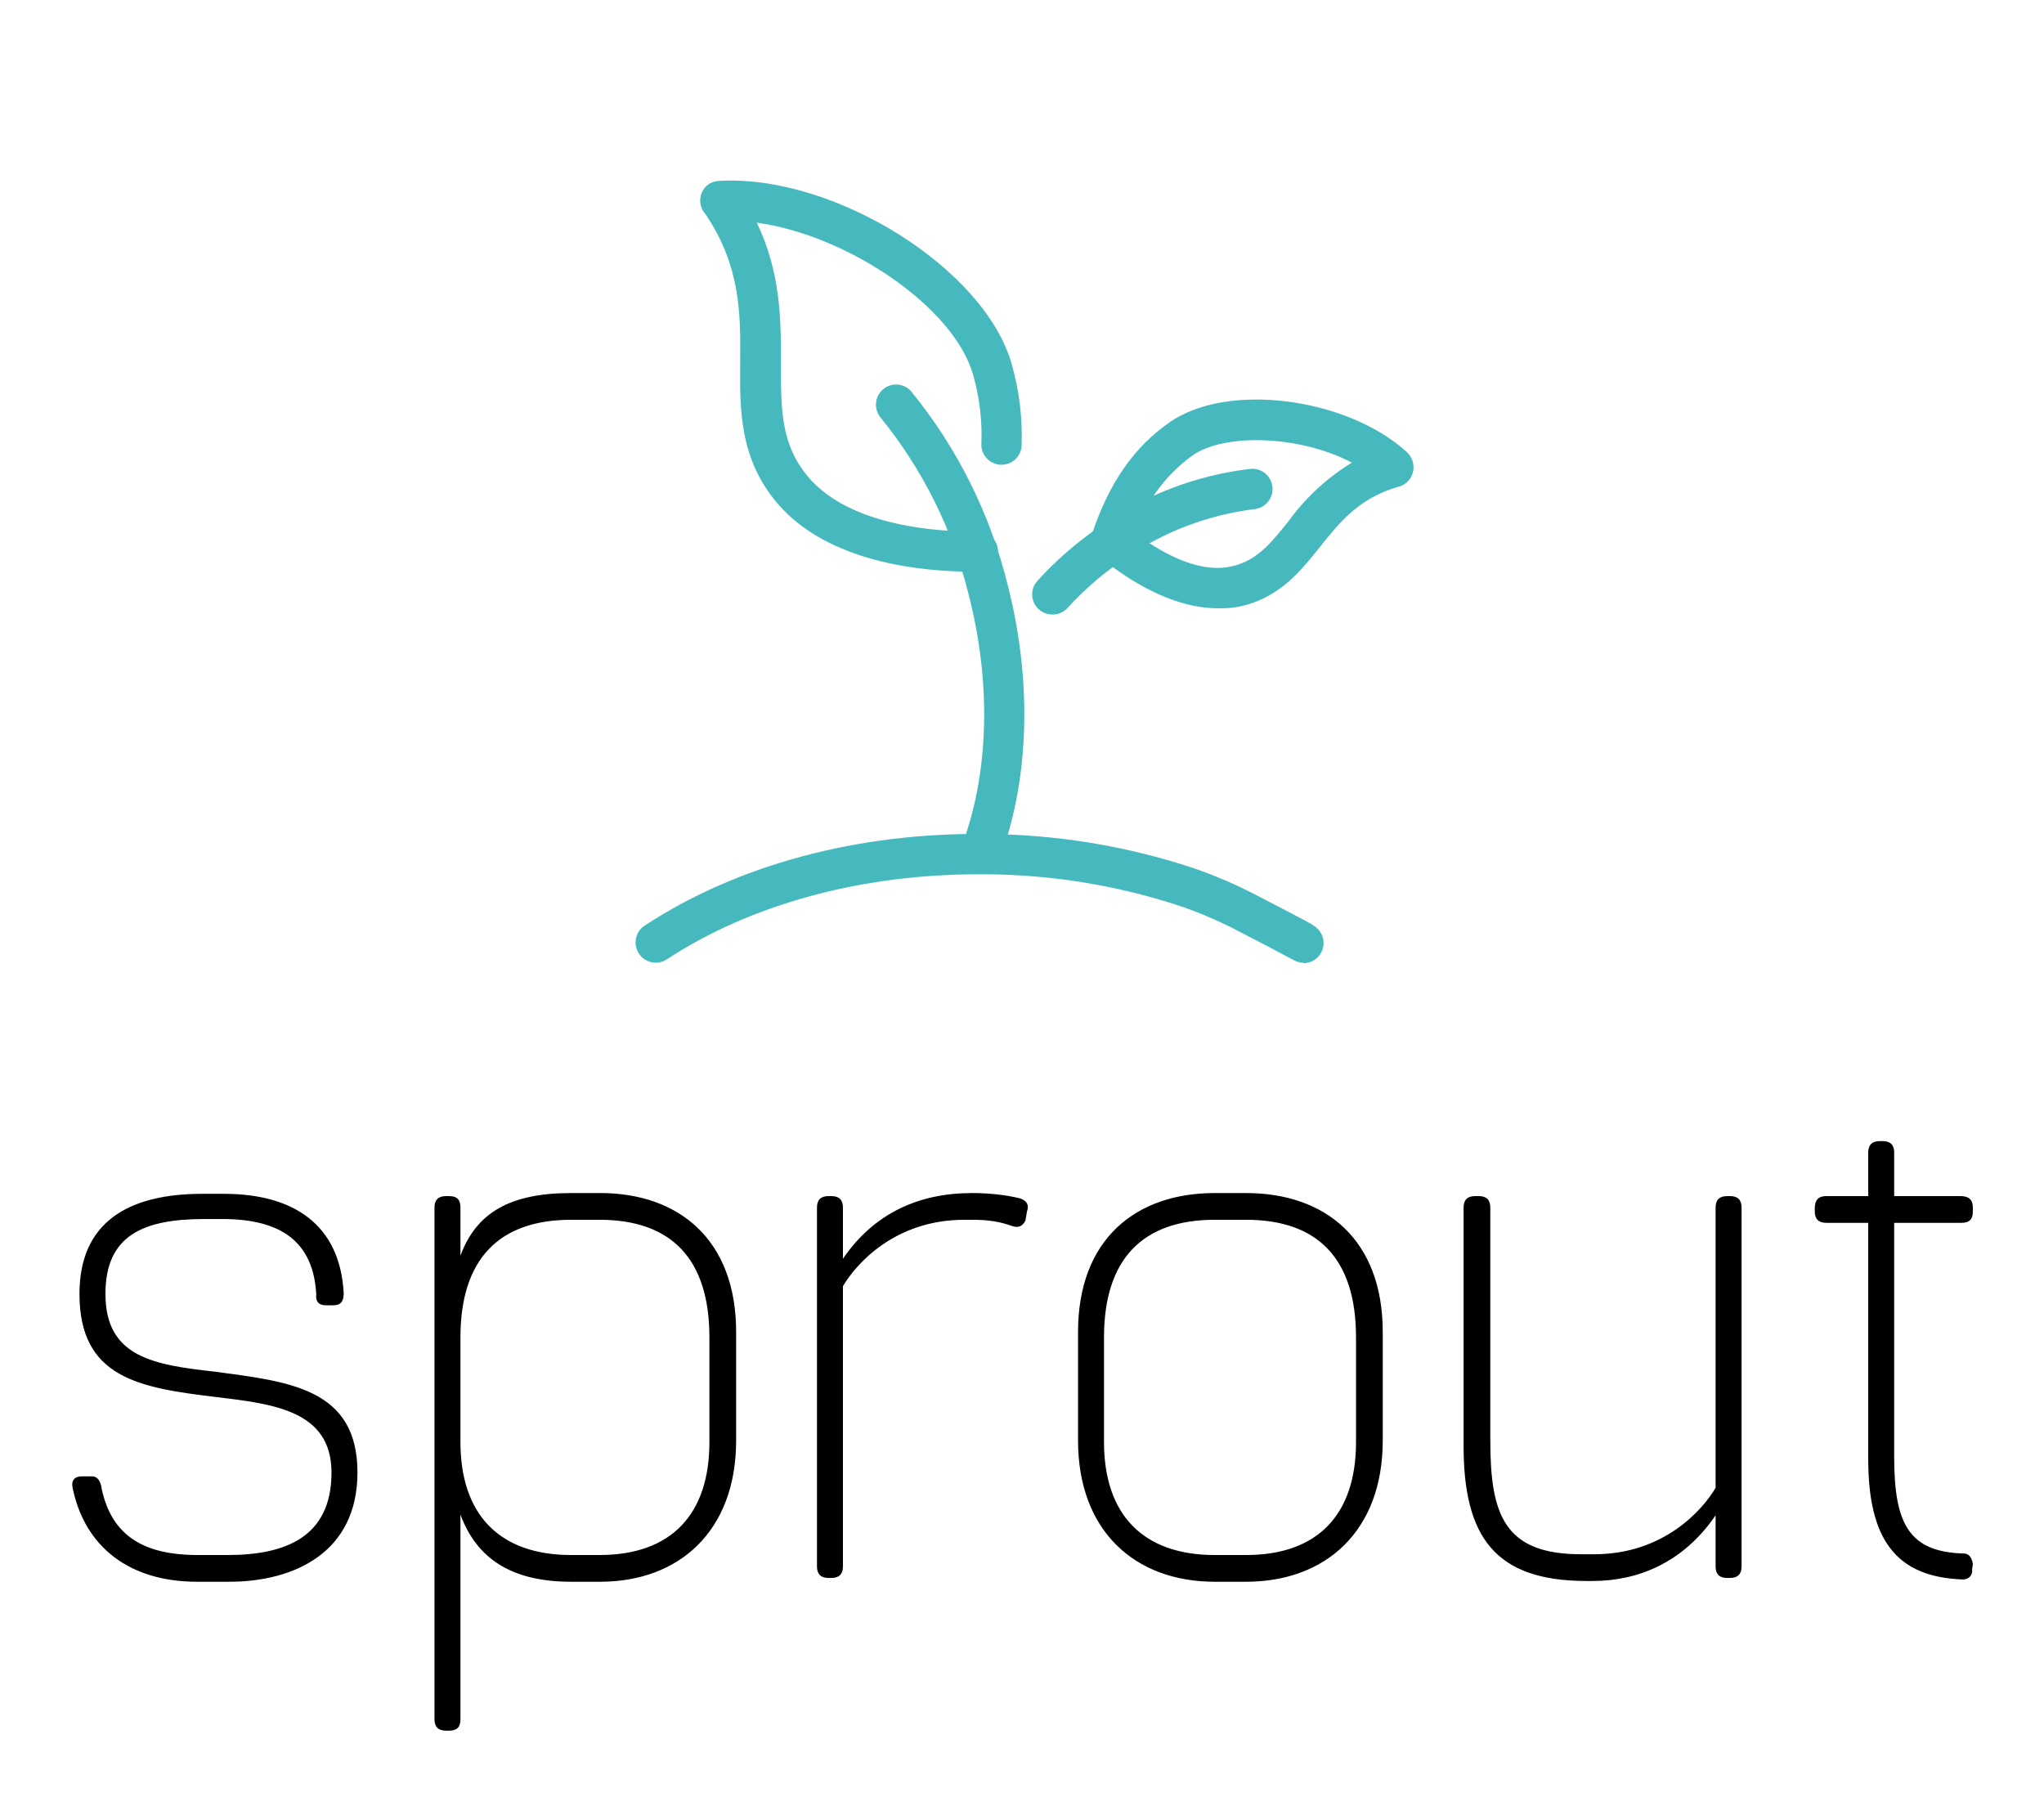
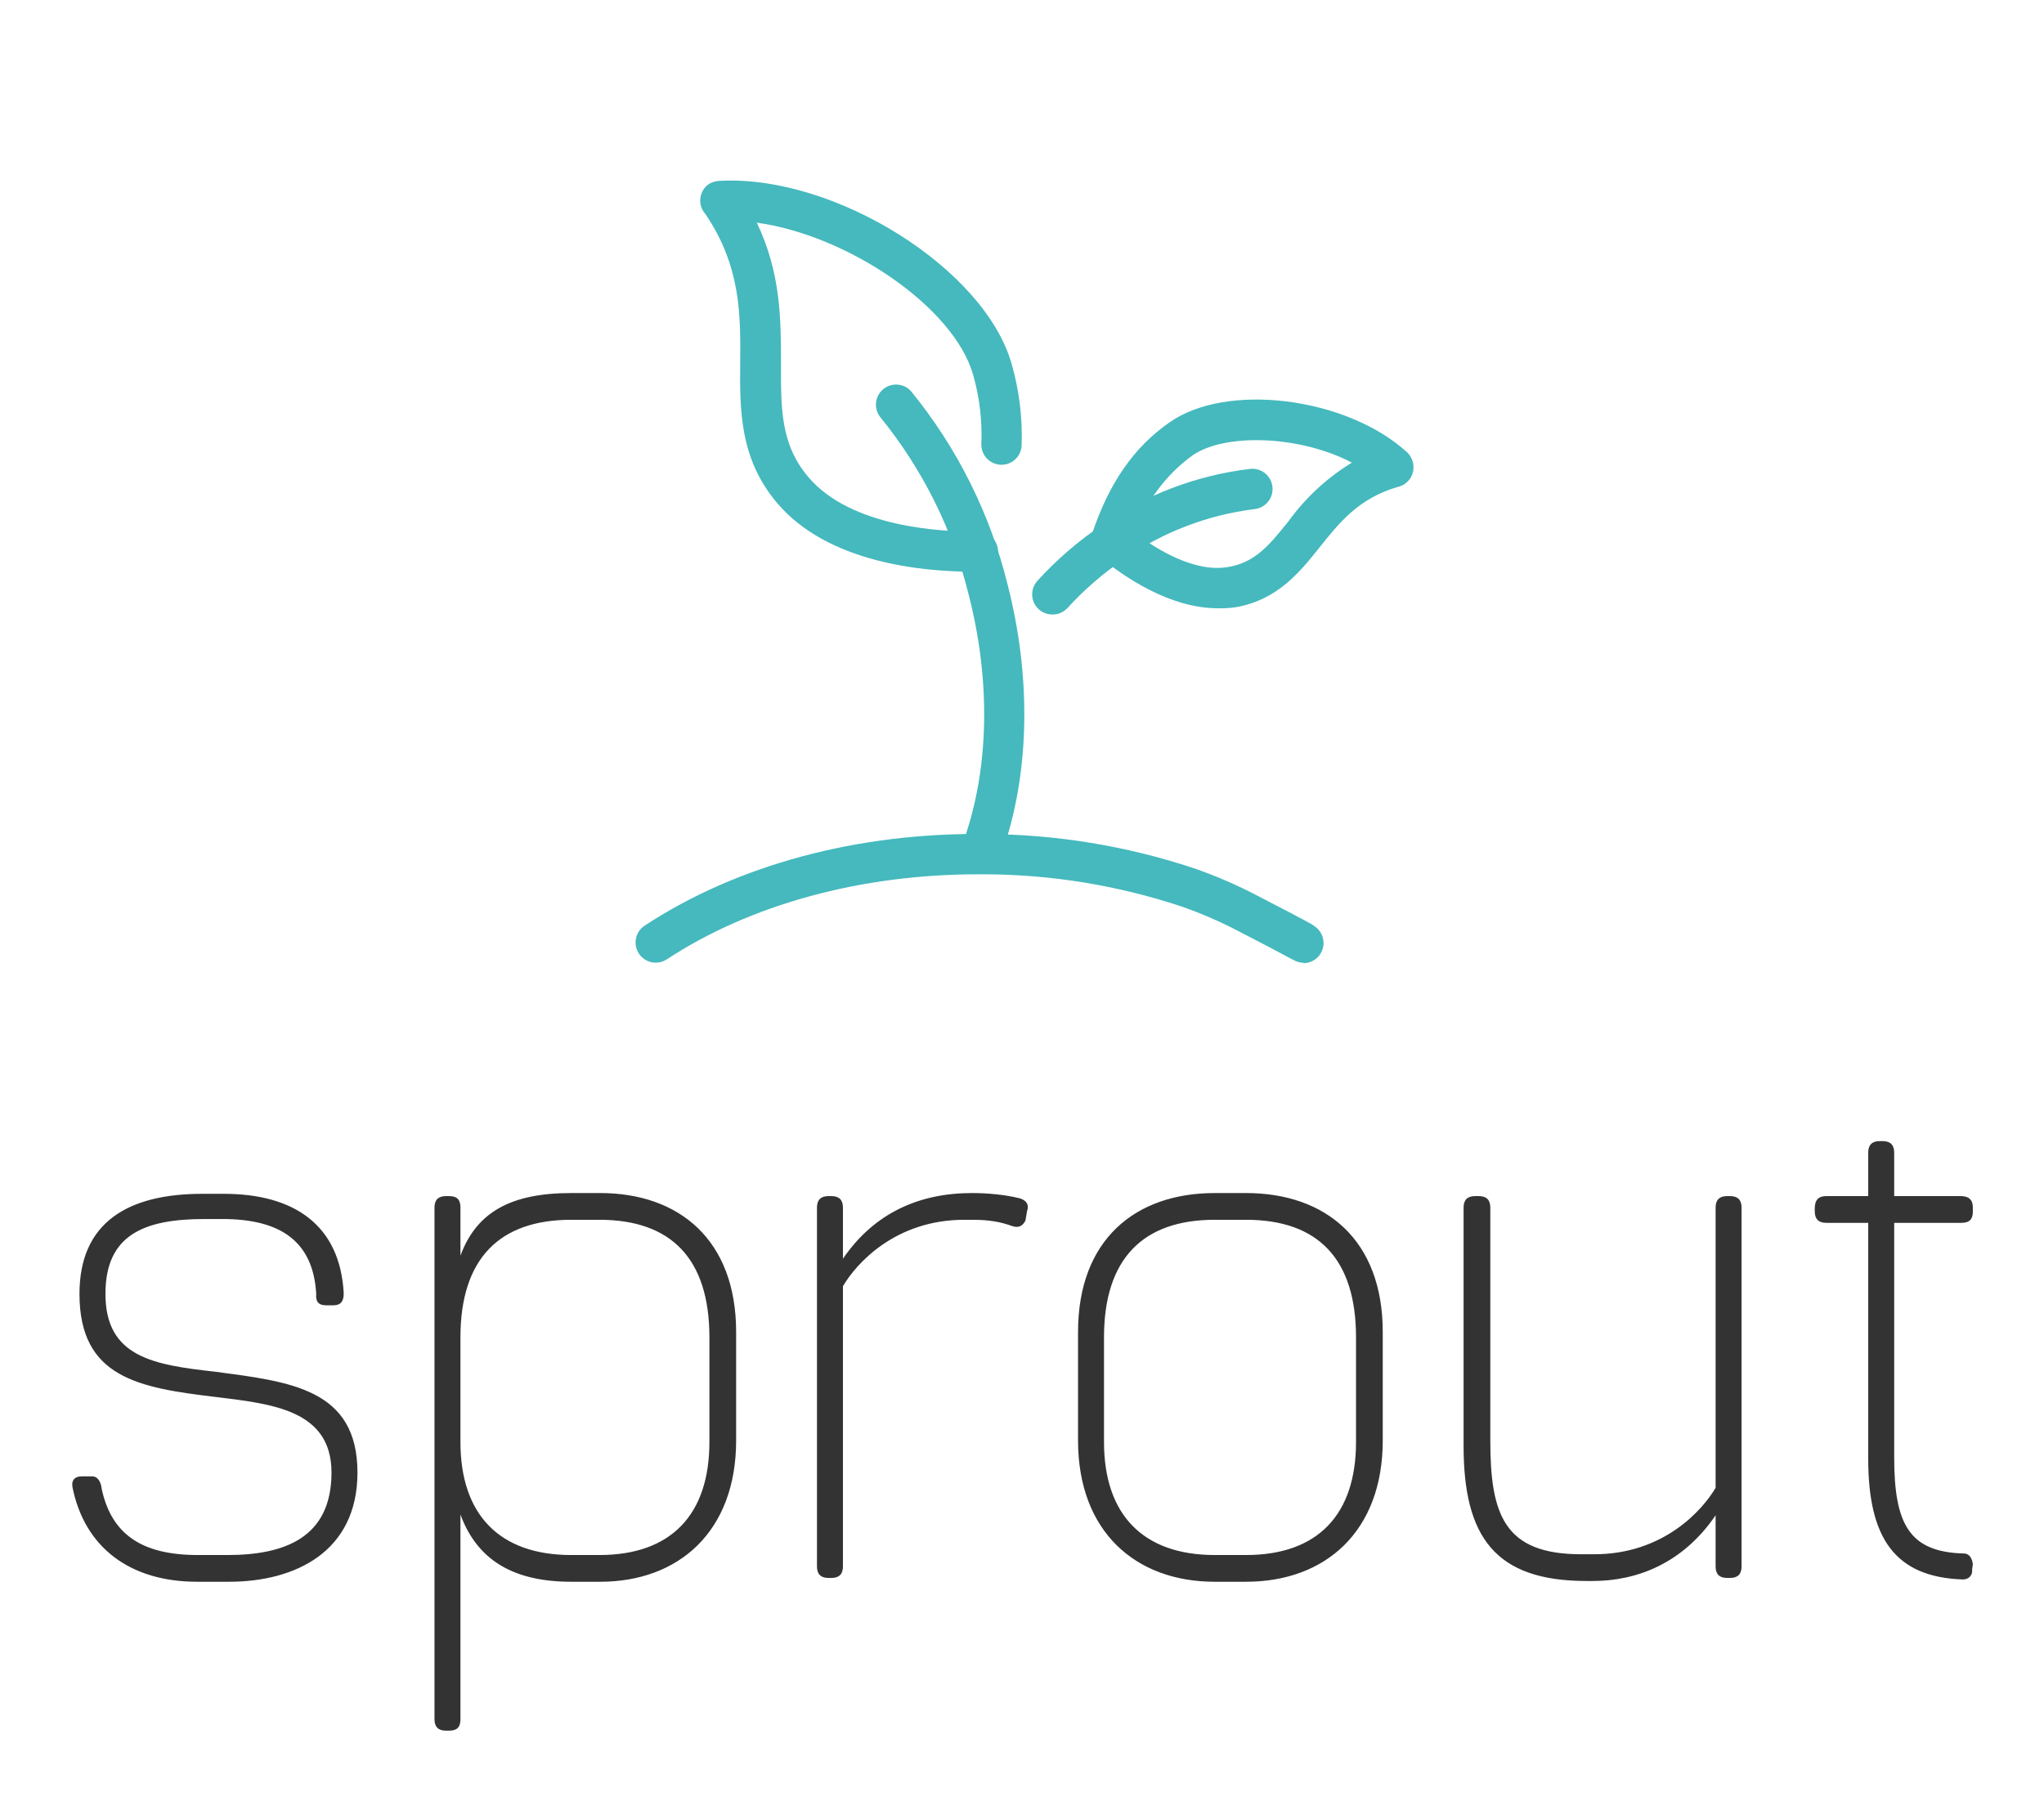
<svg xmlns="http://www.w3.org/2000/svg" version="1.1" width="3228.137" height="2851.711">
  <g transform="scale(11.40684) translate(10, 10)">
-     <defs id="SvgjsDefs3503" />
-     <g id="main_text" rel="mainfill" name="main_text" feature="main_text" groupName="main_text" fill="#000" transform="translate(-4.282287, 81.59807) scale(5.286778)">
+     <defs id="SvgjsDefs1061" />
+     <g id="main_text" rel="mainfill" name="main_text" feature="main_text" groupName="main_text" fill="#333333" transform="translate(-4.282287, 81.59807) scale(5.286778)">
      <path d="M4.56 18.6 c1.94 0.26 3.72 0.44 3.72 2.64 c0 2.08 -1.64 2.86 -3.36 2.86 l-0.84 0 c-1.76 0 -2.94 -0.9 -3.26 -2.46 c-0.04 -0.18 0.04 -0.3 0.24 -0.3 l0.28 0 c0.12 0 0.22 0.12 0.24 0.32 c0.26 1.22 1.08 1.74 2.52 1.74 l0.78 0 c1.5 0 2.72 -0.46 2.72 -2.16 c0 -1.64 -1.56 -1.8 -3.04 -1.98 c-2 -0.24 -3.56 -0.5 -3.56 -2.7 c0 -1.88 1.28 -2.62 3.22 -2.62 l0.56 0 c1.82 0 3.04 0.8 3.14 2.6 c0 0.2 -0.06 0.32 -0.28 0.32 l-0.18 0 c-0.2 0 -0.28 -0.1 -0.26 -0.3 c-0.08 -1.38 -0.94 -1.96 -2.46 -1.96 l-0.46 0 c-1.6 0 -2.6 0.42 -2.6 1.96 c0 1.66 1.26 1.86 2.88 2.04 z M14.637 13.92 c2.06 0 3.56 1.22 3.56 3.64 l0 2.84 c0 2.38 -1.5 3.7 -3.56 3.7 l-0.76 0 c-1.58 0 -2.48 -0.62 -2.9 -1.76 l0 5.36 c0 0.2 -0.08 0.3 -0.3 0.3 l-0.08 0 c-0.2 0 -0.3 -0.1 -0.3 -0.3 l0 -13.4 c0 -0.2 0.1 -0.3 0.3 -0.3 l0.08 0 c0.22 0 0.3 0.1 0.3 0.3 l0 1.26 c0.42 -1.14 1.32 -1.64 2.9 -1.64 l0.76 0 z M17.497 20.44 l0 -2.74 c0 -2.06 -1 -3.08 -2.88 -3.08 l-0.74 0 c-1.88 0 -2.9 1.02 -2.9 3.08 l0 2.74 c0 1.9 1.02 2.96 2.9 2.96 l0.74 0 c1.88 0 2.88 -1.06 2.88 -2.96 z M25.774 14.64 c-0.08 0.16 -0.2 0.2 -0.36 0.14 c-0.28 -0.1 -0.58 -0.16 -1.02 -0.16 l-0.22 0 c-1.82 0 -2.84 1.16 -3.18 1.74 l0 7.34 c0 0.2 -0.1 0.3 -0.3 0.3 l-0.08 0 c-0.2 0 -0.3 -0.1 -0.3 -0.3 l0 -9.4 c0 -0.2 0.1 -0.3 0.3 -0.3 l0.08 0 c0.2 0 0.3 0.1 0.3 0.3 l0 1.34 c0.82 -1.2 2 -1.72 3.38 -1.72 c0.4 0 0.86 0.04 1.26 0.14 c0.18 0.06 0.24 0.18 0.18 0.34 z M31.551 13.92 c2.08 0 3.58 1.22 3.58 3.64 l0 2.84 c0 2.38 -1.5 3.7 -3.58 3.7 l-0.82 0 c-2.08 0 -3.58 -1.32 -3.58 -3.7 l0 -2.84 c0 -2.42 1.5 -3.64 3.58 -3.64 l0.82 0 z M34.431 20.44 l0 -2.74 c0 -2.06 -1 -3.08 -2.88 -3.08 l-0.82 0 c-1.88 0 -2.9 1.02 -2.9 3.08 l0 2.74 c0 1.9 1.02 2.96 2.9 2.96 l0.82 0 c1.88 0 2.88 -1.06 2.88 -2.96 z M40.468 24.08 c-2.4 0 -3.22 -1.16 -3.22 -3.54 l0 -6.24 c0 -0.2 0.1 -0.3 0.3 -0.3 l0.1 0 c0.2 0 0.3 0.1 0.3 0.3 l0 6.1 c0 1.94 0.36 2.98 2.38 2.98 l0.34 0 c1.82 0 2.84 -1.16 3.18 -1.74 l0 -7.34 c0 -0.2 0.1 -0.3 0.3 -0.3 l0.08 0 c0.2 0 0.3 0.1 0.3 0.3 l0 9.4 c0 0.2 -0.1 0.3 -0.3 0.3 l-0.08 0 c-0.2 0 -0.3 -0.1 -0.3 -0.3 l0 -1.34 c-0.86 1.26 -2.06 1.72 -3.22 1.72 l-0.16 0 z M50.285 14.7 l-1.76 0 l0 6.14 c0 1.76 0.4 2.48 1.82 2.52 c0.16 0 0.22 0.14 0.24 0.28 l-0.02 0.14 c0.02 0.14 -0.08 0.26 -0.24 0.26 c-1.78 -0.06 -2.48 -1.08 -2.48 -3.16 l0 -6.18 l-1.1 0 c-0.2 0 -0.3 -0.1 -0.3 -0.3 l0 -0.08 c0 -0.22 0.1 -0.32 0.3 -0.32 l1.1 0 l0 -1.14 c0 -0.2 0.1 -0.3 0.3 -0.3 l0.08 0 c0.2 0 0.3 0.1 0.3 0.3 l0 1.14 l1.74 0 c0.22 0 0.32 0.1 0.32 0.3 l0 0.1 c0 0.2 -0.08 0.3 -0.3 0.3 z" />
    </g>
-     <g id="SvgjsG3505" rel="mainfill" name="symbol" feature="symbol" fill="#45b9bd" transform="translate(59.10585, -5.869598) scale(1.393618)">
+     <g id="SvgjsG1063" rel="mainfill" name="symbol" feature="symbol" fill="#45b9bd" transform="translate(59.10585, -5.869598) scale(1.393618)">
      <path d="M71.41,57.47c-4.75,0-9.27-3.07-11.77-5.13A2,2,0,0,1,58.93,50c1.69-5,4.13-8.53,7.67-11,5.69-4,17.48-2.5,23.48,2.86a2,2,0,0,1,.67,1,2,2,0,0,1-.83,2.29,2,2,0,0,1-.67.27c-3.85,1.14-5.74,3.49-7.74,6s-4.19,5.2-8.28,5.94A10.38,10.38,0,0,1,71.41,57.47ZM63.17,50c2.21,1.65,6,4,9.37,3.35,2.62-.47,4.06-2.25,5.87-4.51A21.86,21.86,0,0,1,84.72,43c-5.21-2.73-12.64-2.94-15.83-.72A15.94,15.94,0,0,0,63.17,50Z" />
      <path d="M47.51,53.84h-.32c-5.29,0-14.52-.92-19.53-6.78-3.79-4.44-3.75-9.31-3.71-14s.08-9.54-3.45-14.75a2,2,0,0,1,.35-3A2.31,2.31,0,0,1,22,15c11.42-.57,26.23,8.75,28.91,18.17a26,26,0,0,1,1,8.12,2,2,0,0,1-2.08,1.92,2,2,0,0,1-1.92-2.07,21.71,21.71,0,0,0-.82-6.87c-1.92-6.76-12.5-13.88-21.49-15.11C28,24.17,28,28.85,28,33.07c0,4.52-.07,8.1,2.75,11.4,4.22,4.94,13.12,5.42,16.8,5.38a2,2,0,0,1,1.93,1.41,2,2,0,0,1-1.92,2.59Z" />
      <path d="M48.33,82.36a2,2,0,0,1-1.9-2.62c2.26-6.94,2.35-15.32.23-23.58a44.88,44.88,0,0,0-8.81-17.7,2,2,0,0,1,3.06-2.57,48.89,48.89,0,0,1,9.62,19.28c2.3,9,2.19,18.16-.31,25.82A2,2,0,0,1,48.33,82.36Z" />
      <path d="M79.94,92.69a2,2,0,0,1-1.09-.32c-.08,0-.79-.45-5.26-2.75a41.85,41.85,0,0,0-5.82-2.53,62.75,62.75,0,0,0-19.45-3.19H47.6c-11.68,0-22.64,3-30.94,8.45A2,2,0,0,1,14.46,89c9.12-6,21.14-9.27,33.89-9.1A66.78,66.78,0,0,1,69,83.29a45.92,45.92,0,0,1,6.38,2.76c5.16,2.67,5.45,2.85,5.61,3a2,2,0,0,1-1.09,3.68Z" />
      <path d="M54.95,58.09a2,2,0,0,1-1.48-3.34,35.33,35.33,0,0,1,6.28-5.45,32.52,32.52,0,0,1,14.88-5.68,2,2,0,1,1,.4,4,28.92,28.92,0,0,0-13,5,31.35,31.35,0,0,0-5.57,4.83A2,2,0,0,1,54.95,58.09Z" />
    </g>
  </g>
</svg>
